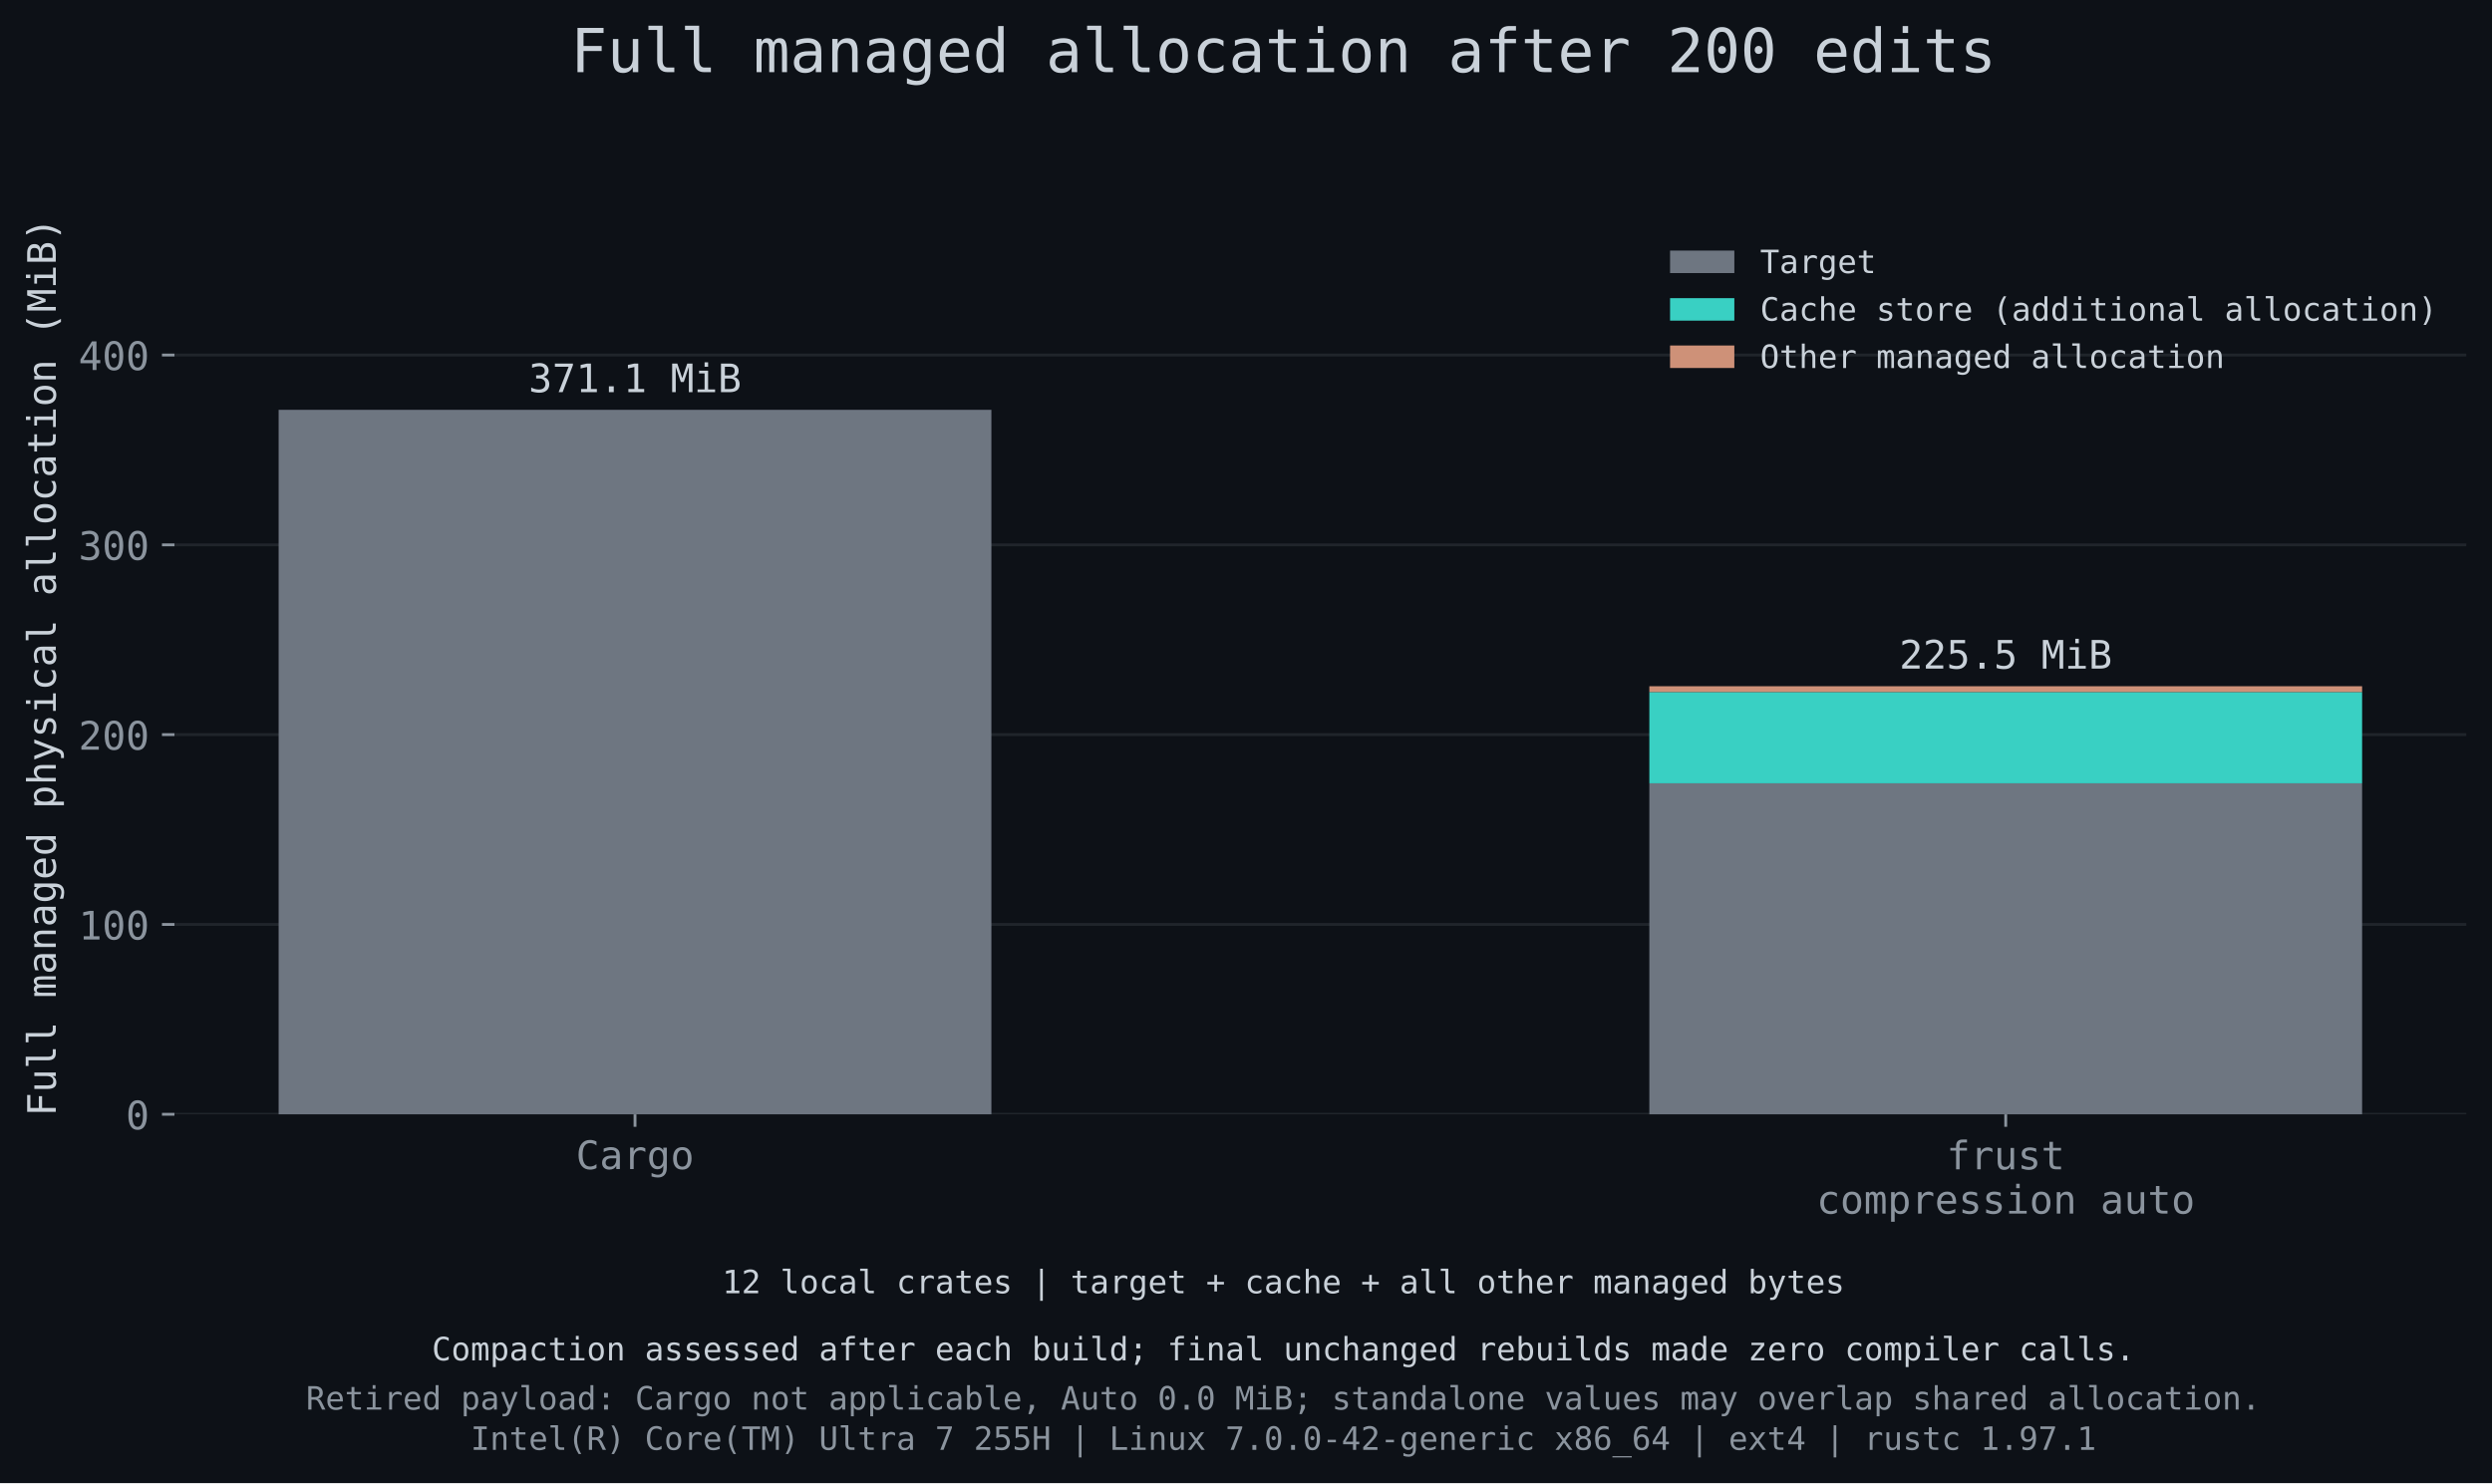
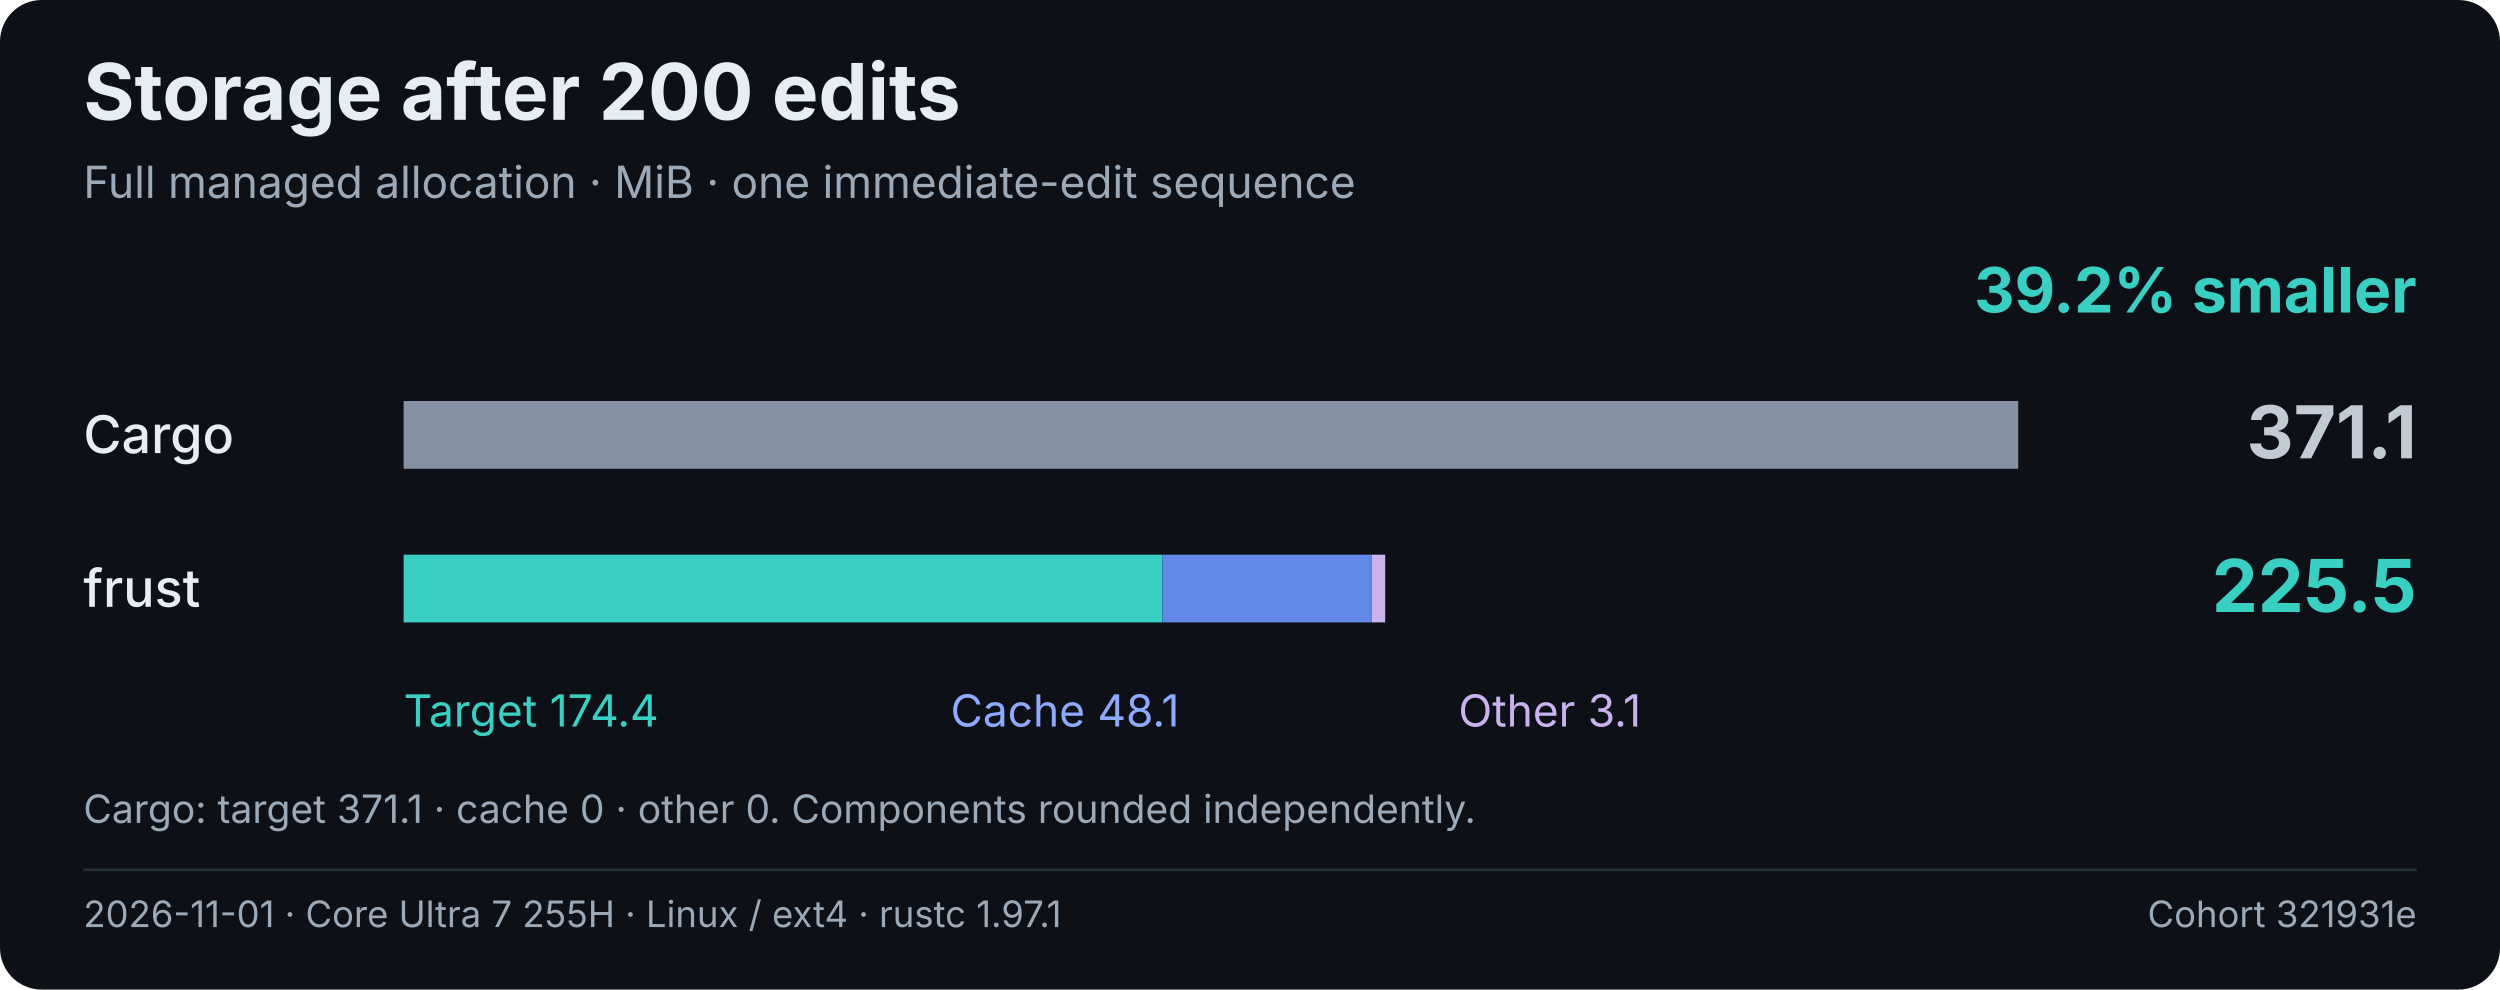
- <svg xmlns="http://www.w3.org/2000/svg" xmlns:xlink="http://www.w3.org/1999/xlink" role="img" aria-labelledby="figure-description" width="697.747pt" height="415.33pt" viewBox="0 0 697.747 415.33" version="1.1">
-   <defs>
-     <style type="text/css">*{stroke-linejoin: round; stroke-linecap: butt}</style>
-   </defs>
-   <g id="figure_1">
-     <g id="patch_1">
-       <path d="M -0 415.33 L 697.747 415.33 L 697.747 0 L -0 0 z " style="fill: #0d1117" />
-     </g>
-     <g id="axes_1">
-       <g id="patch_2">
-         <path d="M 48.847 312.048 L 690.547 312.048 L 690.547 61.488 L 48.847 61.488 z " style="fill: #0d1117" />
-       </g>
-       <g id="matplotlib.axis_1">
-         <g id="xtick_1">
-           <g id="line2d_1">
-             <defs>
-               <path id="m2c8938e6de" d="M 0 0 L 0 3.5 " style="stroke: #8b949e; stroke-width: 0.8" />
-             </defs>
-             <g>
-               <use xlink:href="#m2c8938e6de" x="177.801" y="312.048" style="fill: #8b949e; stroke: #8b949e; stroke-width: 0.8" />
-             </g>
-           </g>
-           <g id="text_1">
-             <text style="font-size: 11px; font-family: 'DejaVu Sans Mono'; text-anchor: middle; fill: #8b949e" x="177.801" y="327.389" transform="rotate(-0 177.8011 327.3891)">Cargo</text>
-           </g>
-         </g>
-         <g id="xtick_2">
-           <g id="line2d_2">
-             <g>
-               <use xlink:href="#m2c8938e6de" x="561.593" y="312.048" style="fill: #8b949e; stroke: #8b949e; stroke-width: 0.8" />
-             </g>
-           </g>
-           <g id="text_2">
-             <text style="font-size: 11px; font-family: 'DejaVu Sans Mono'; fill: #8b949e" transform="translate(545.0371 327.4647)">frust</text>
-             <text style="font-size: 11px; font-family: 'DejaVu Sans Mono'; fill: #8b949e" transform="translate(508.6142 339.8524)">compression auto</text>
-           </g>
-         </g>
-       </g>
-       <g id="matplotlib.axis_2">
-         <g id="ytick_1">
-           <g id="line2d_3">
-             <path d="M 48.847 312.048 L 690.547 312.048 " clip-path="url(#pc709c189c6)" style="fill: none; stroke: #30363d; stroke-opacity: 0.55; stroke-width: 0.8; stroke-linecap: square" />
-           </g>
-           <g id="line2d_4">
-             <defs>
-               <path id="mf413aa547f" d="M 0 0 L -3.5 0 " style="stroke: #8b949e; stroke-width: 0.8" />
-             </defs>
-             <g>
-               <use xlink:href="#mf413aa547f" x="48.847" y="312.048" style="fill: #8b949e; stroke: #8b949e; stroke-width: 0.8" />
-             </g>
-           </g>
-           <g id="text_3">
-             <text style="font-size: 11px; font-family: 'DejaVu Sans Mono'; text-anchor: end; fill: #8b949e" x="41.847" y="316.256" transform="rotate(-0 41.84703 316.2564)">0</text>
-           </g>
-         </g>
-         <g id="ytick_2">
-           <g id="line2d_5">
-             <path d="M 48.847 258.89 L 690.547 258.89 " clip-path="url(#pc709c189c6)" style="fill: none; stroke: #30363d; stroke-opacity: 0.55; stroke-width: 0.8; stroke-linecap: square" />
-           </g>
-           <g id="line2d_6">
-             <g>
-               <use xlink:href="#mf413aa547f" x="48.847" y="258.89" style="fill: #8b949e; stroke: #8b949e; stroke-width: 0.8" />
-             </g>
-           </g>
-           <g id="text_4">
-             <text style="font-size: 11px; font-family: 'DejaVu Sans Mono'; text-anchor: end; fill: #8b949e" x="41.847" y="263.098" transform="rotate(-0 41.84703 263.0983)">100</text>
-           </g>
-         </g>
-         <g id="ytick_3">
-           <g id="line2d_7">
-             <path d="M 48.847 205.732 L 690.547 205.732 " clip-path="url(#pc709c189c6)" style="fill: none; stroke: #30363d; stroke-opacity: 0.55; stroke-width: 0.8; stroke-linecap: square" />
-           </g>
-           <g id="line2d_8">
-             <g>
-               <use xlink:href="#mf413aa547f" x="48.847" y="205.732" style="fill: #8b949e; stroke: #8b949e; stroke-width: 0.8" />
-             </g>
-           </g>
-           <g id="text_5">
-             <text style="font-size: 11px; font-family: 'DejaVu Sans Mono'; text-anchor: end; fill: #8b949e" x="41.847" y="209.94" transform="rotate(-0 41.84703 209.9401)">200</text>
-           </g>
-         </g>
-         <g id="ytick_4">
-           <g id="line2d_9">
-             <path d="M 48.847 152.574 L 690.547 152.574 " clip-path="url(#pc709c189c6)" style="fill: none; stroke: #30363d; stroke-opacity: 0.55; stroke-width: 0.8; stroke-linecap: square" />
-           </g>
-           <g id="line2d_10">
-             <g>
-               <use xlink:href="#mf413aa547f" x="48.847" y="152.574" style="fill: #8b949e; stroke: #8b949e; stroke-width: 0.8" />
-             </g>
-           </g>
-           <g id="text_6">
-             <text style="font-size: 11px; font-family: 'DejaVu Sans Mono'; text-anchor: end; fill: #8b949e" x="41.847" y="156.782" transform="rotate(-0 41.84703 156.782)">300</text>
-           </g>
-         </g>
-         <g id="ytick_5">
-           <g id="line2d_11">
-             <path d="M 48.847 99.416 L 690.547 99.416 " clip-path="url(#pc709c189c6)" style="fill: none; stroke: #30363d; stroke-opacity: 0.55; stroke-width: 0.8; stroke-linecap: square" />
-           </g>
-           <g id="line2d_12">
-             <g>
-               <use xlink:href="#mf413aa547f" x="48.847" y="99.416" style="fill: #8b949e; stroke: #8b949e; stroke-width: 0.8" />
-             </g>
-           </g>
-           <g id="text_7">
-             <text style="font-size: 11px; font-family: 'DejaVu Sans Mono'; text-anchor: end; fill: #8b949e" x="41.847" y="103.624" transform="rotate(-0 41.84703 103.6239)">400</text>
-           </g>
-         </g>
-         <g id="text_8">
-           <text style="font-size: 11px; font-family: 'DejaVu Sans Mono'; text-anchor: middle; fill: #c9d1d9" x="15.617" y="186.768" transform="rotate(-90 15.61672 186.768)">Full managed physical allocation (MiB)</text>
-         </g>
-       </g>
-       <g id="patch_3">
-         <path d="M 78.015 312.048 L 277.587 312.048 L 277.587 114.757 L 78.015 114.757 z " clip-path="url(#pc709c189c6)" style="fill: #6e7681" />
-       </g>
-       <g id="patch_4">
-         <path d="M 461.807 312.048 L 661.379 312.048 L 661.379 219.356 L 461.807 219.356 z " clip-path="url(#pc709c189c6)" style="fill: #6e7681" />
-       </g>
-       <g id="patch_5">
-         <path d="M 78.015 114.757 L 277.587 114.757 L 277.587 114.757 L 78.015 114.757 z " clip-path="url(#pc709c189c6)" style="fill: #39d0c3" />
-       </g>
-       <g id="patch_6">
-         <path d="M 461.807 219.356 L 661.379 219.356 L 661.379 193.794 L 461.807 193.794 z " clip-path="url(#pc709c189c6)" style="fill: #39d0c3" />
-       </g>
-       <g id="patch_7">
-         <path d="M 78.015 114.757 L 277.587 114.757 L 277.587 114.757 L 78.015 114.757 z " clip-path="url(#pc709c189c6)" style="fill: #ce9178" />
-       </g>
-       <g id="patch_8">
-         <path d="M 461.807 193.794 L 661.379 193.794 L 661.379 192.172 L 461.807 192.172 z " clip-path="url(#pc709c189c6)" style="fill: #ce9178" />
-       </g>
-       <g id="text_9">
-         <text style="font-size: 11px; font-family: 'DejaVu Sans Mono'; text-anchor: middle; fill: #c9d1d9" x="177.801" y="109.824" transform="rotate(-0 177.8011 109.8244)">371.1 MiB</text>
-       </g>
-       <g id="text_10">
-         <text style="font-size: 11px; font-family: 'DejaVu Sans Mono'; text-anchor: middle; fill: #c9d1d9" x="561.593" y="187.24" transform="rotate(-0 561.593 187.24)">225.5 MiB</text>
-       </g>
-       <g id="legend_1">
-         <g id="patch_9">
-           <path d="M 467.607 76.474 L 485.607 76.474 L 485.607 70.174 L 467.607 70.174 z " style="fill: #6e7681" />
-         </g>
-         <g id="text_11">
-           <text style="font-size: 9px; font-family: 'DejaVu Sans Mono'; text-anchor: start; fill: #c9d1d9" x="492.807" y="76.474" transform="rotate(-0 492.8072 76.47441)">Target</text>
-         </g>
-         <g id="patch_10">
-           <path d="M 467.607 89.794 L 485.607 89.794 L 485.607 83.494 L 467.607 83.494 z " style="fill: #39d0c3" />
-         </g>
-         <g id="text_12">
-           <text style="font-size: 9px; font-family: 'DejaVu Sans Mono'; text-anchor: start; fill: #c9d1d9" x="492.807" y="89.794" transform="rotate(-0 492.8072 89.79441)">Cache store (additional allocation)</text>
-         </g>
-         <g id="patch_11">
-           <path d="M 467.607 103.053 L 485.607 103.053 L 485.607 96.753 L 467.607 96.753 z " style="fill: #ce9178" />
-         </g>
-         <g id="text_13">
-           <text style="font-size: 9px; font-family: 'DejaVu Sans Mono'; text-anchor: start; fill: #c9d1d9" x="492.807" y="103.053" transform="rotate(-0 492.8072 103.0525)">Other managed allocation</text>
-         </g>
-       </g>
-     </g>
-     <g id="text_14">
-       <text style="font-size: 17px; font-family: 'DejaVu Sans Mono'; text-anchor: middle; fill: #c9d1d9" x="359.347" y="20.208" transform="rotate(-0 359.347 20.20766)">Full managed allocation after 200 edits</text>
-     </g>
-     <g id="text_15">
-       <text style="font-size: 9px; font-family: 'DejaVu Sans Mono'; text-anchor: middle; fill: #c9d1d9" x="359.347" y="362.16" transform="rotate(-0 359.347 362.16)">12 local crates | target + cache + all other managed bytes</text>
-     </g>
-     <g id="text_16">
-       <text style="font-size: 9px; font-family: 'DejaVu Sans Mono'; text-anchor: middle; fill: #c9d1d9" x="359.347" y="380.952" transform="rotate(-0 359.347 380.952)">Compaction assessed after each build; final unchanged rebuilds made zero compiler calls.</text>
-     </g>
-     <g id="text_17">
-       <text style="font-size: 9px; font-family: 'DejaVu Sans Mono'; text-anchor: middle; fill: #8b949e" x="359.347" y="394.733" transform="rotate(-0 359.347 394.7328)">Retired payload: Cargo not applicable, Auto 0.0 MiB; standalone values may overlap shared allocation.</text>
-     </g>
-     <g id="text_18">
-       <text style="font-size: 9px; font-family: 'DejaVu Sans Mono'; text-anchor: middle; fill: #8b949e" x="359.347" y="406.008" transform="rotate(-0 359.347 406.008)">Intel(R) Core(TM) Ultra 7 255H | Linux 7.0.0-42-generic x86_64 | ext4 | rustc 1.97.1</text>
-     </g>
+ <svg xmlns="http://www.w3.org/2000/svg" viewBox="0 0 960 380" width="960" height="380" role="img" aria-labelledby="title description">
+   <rect width="960" height="380" rx="16" fill="#0d1117" />
+   <g font-family="system-ui, -apple-system, Segoe UI, sans-serif">
+     <text x="32" y="46" font-size="30" fill="#e6edf3" font-weight="650" text-anchor="start">Storage after 200 edits</text>
+     <text x="32" y="76" font-size="17" fill="#9ba9b8" font-weight="400" text-anchor="start">Full managed allocation · MiB · one immediate-edit sequence</text>
+     <text x="928" y="120" font-size="24" fill="#39d0c3" font-weight="650" text-anchor="end">39.2% smaller</text>
+     <text x="32" y="174" font-size="20" fill="#e6edf3" font-weight="550" text-anchor="start">Cargo</text>
+     <rect x="155" y="154" width="620" height="26" fill="#8592a3" />
+     <text x="928" y="176" font-size="28" fill="#c2cad4" font-weight="650" text-anchor="end">371.1</text>
+     <text x="32" y="233" font-size="20" fill="#e6edf3" font-weight="550" text-anchor="start">frust</text>
+     <rect x="155" y="213" width="291.372" height="26" fill="#39d0c3" />
+     <rect x="446.372" y="213" width="80.361" height="26" fill="#6188e8" />
+     <rect x="526.733" y="213" width="5.179" height="26" fill="#c9b2ed" />
+     <text x="928" y="235" font-size="28" fill="#39d0c3" font-weight="650" text-anchor="end">225.5</text>
+     <text x="155" y="279" font-size="17" fill="#39d0c3" font-weight="400" text-anchor="start">Target 174.4</text>
+     <text x="365" y="279" font-size="17" fill="#8daaff" font-weight="400" text-anchor="start">Cache 48.1</text>
+     <text x="560" y="279" font-size="17" fill="#c9b2ed" font-weight="400" text-anchor="start">Other 3.1</text>
+     <text x="32" y="316" font-size="15" fill="#9ba9b8" font-weight="400" text-anchor="start">Cargo: target 371.1 · cache 0 · other 0. Components rounded independently.</text>
+     <path d="M32 334H928" stroke="#26313d" />
+     <text x="32" y="356" font-size="14" fill="#9ba9b8" font-weight="400" text-anchor="start">2026-11-01 · Core Ultra 7 255H · Linux / ext4 · rustc 1.97.1</text>
+     <text x="928" y="356" font-size="14" fill="#9ba9b8" font-weight="400" text-anchor="end">Cohort 321931e</text>
  </g>
-   <defs>
-     <clipPath id="pc709c189c6">
-       <rect x="48.847" y="61.488" width="641.7" height="250.56" />
-     </clipPath>
-   </defs>
</svg>
